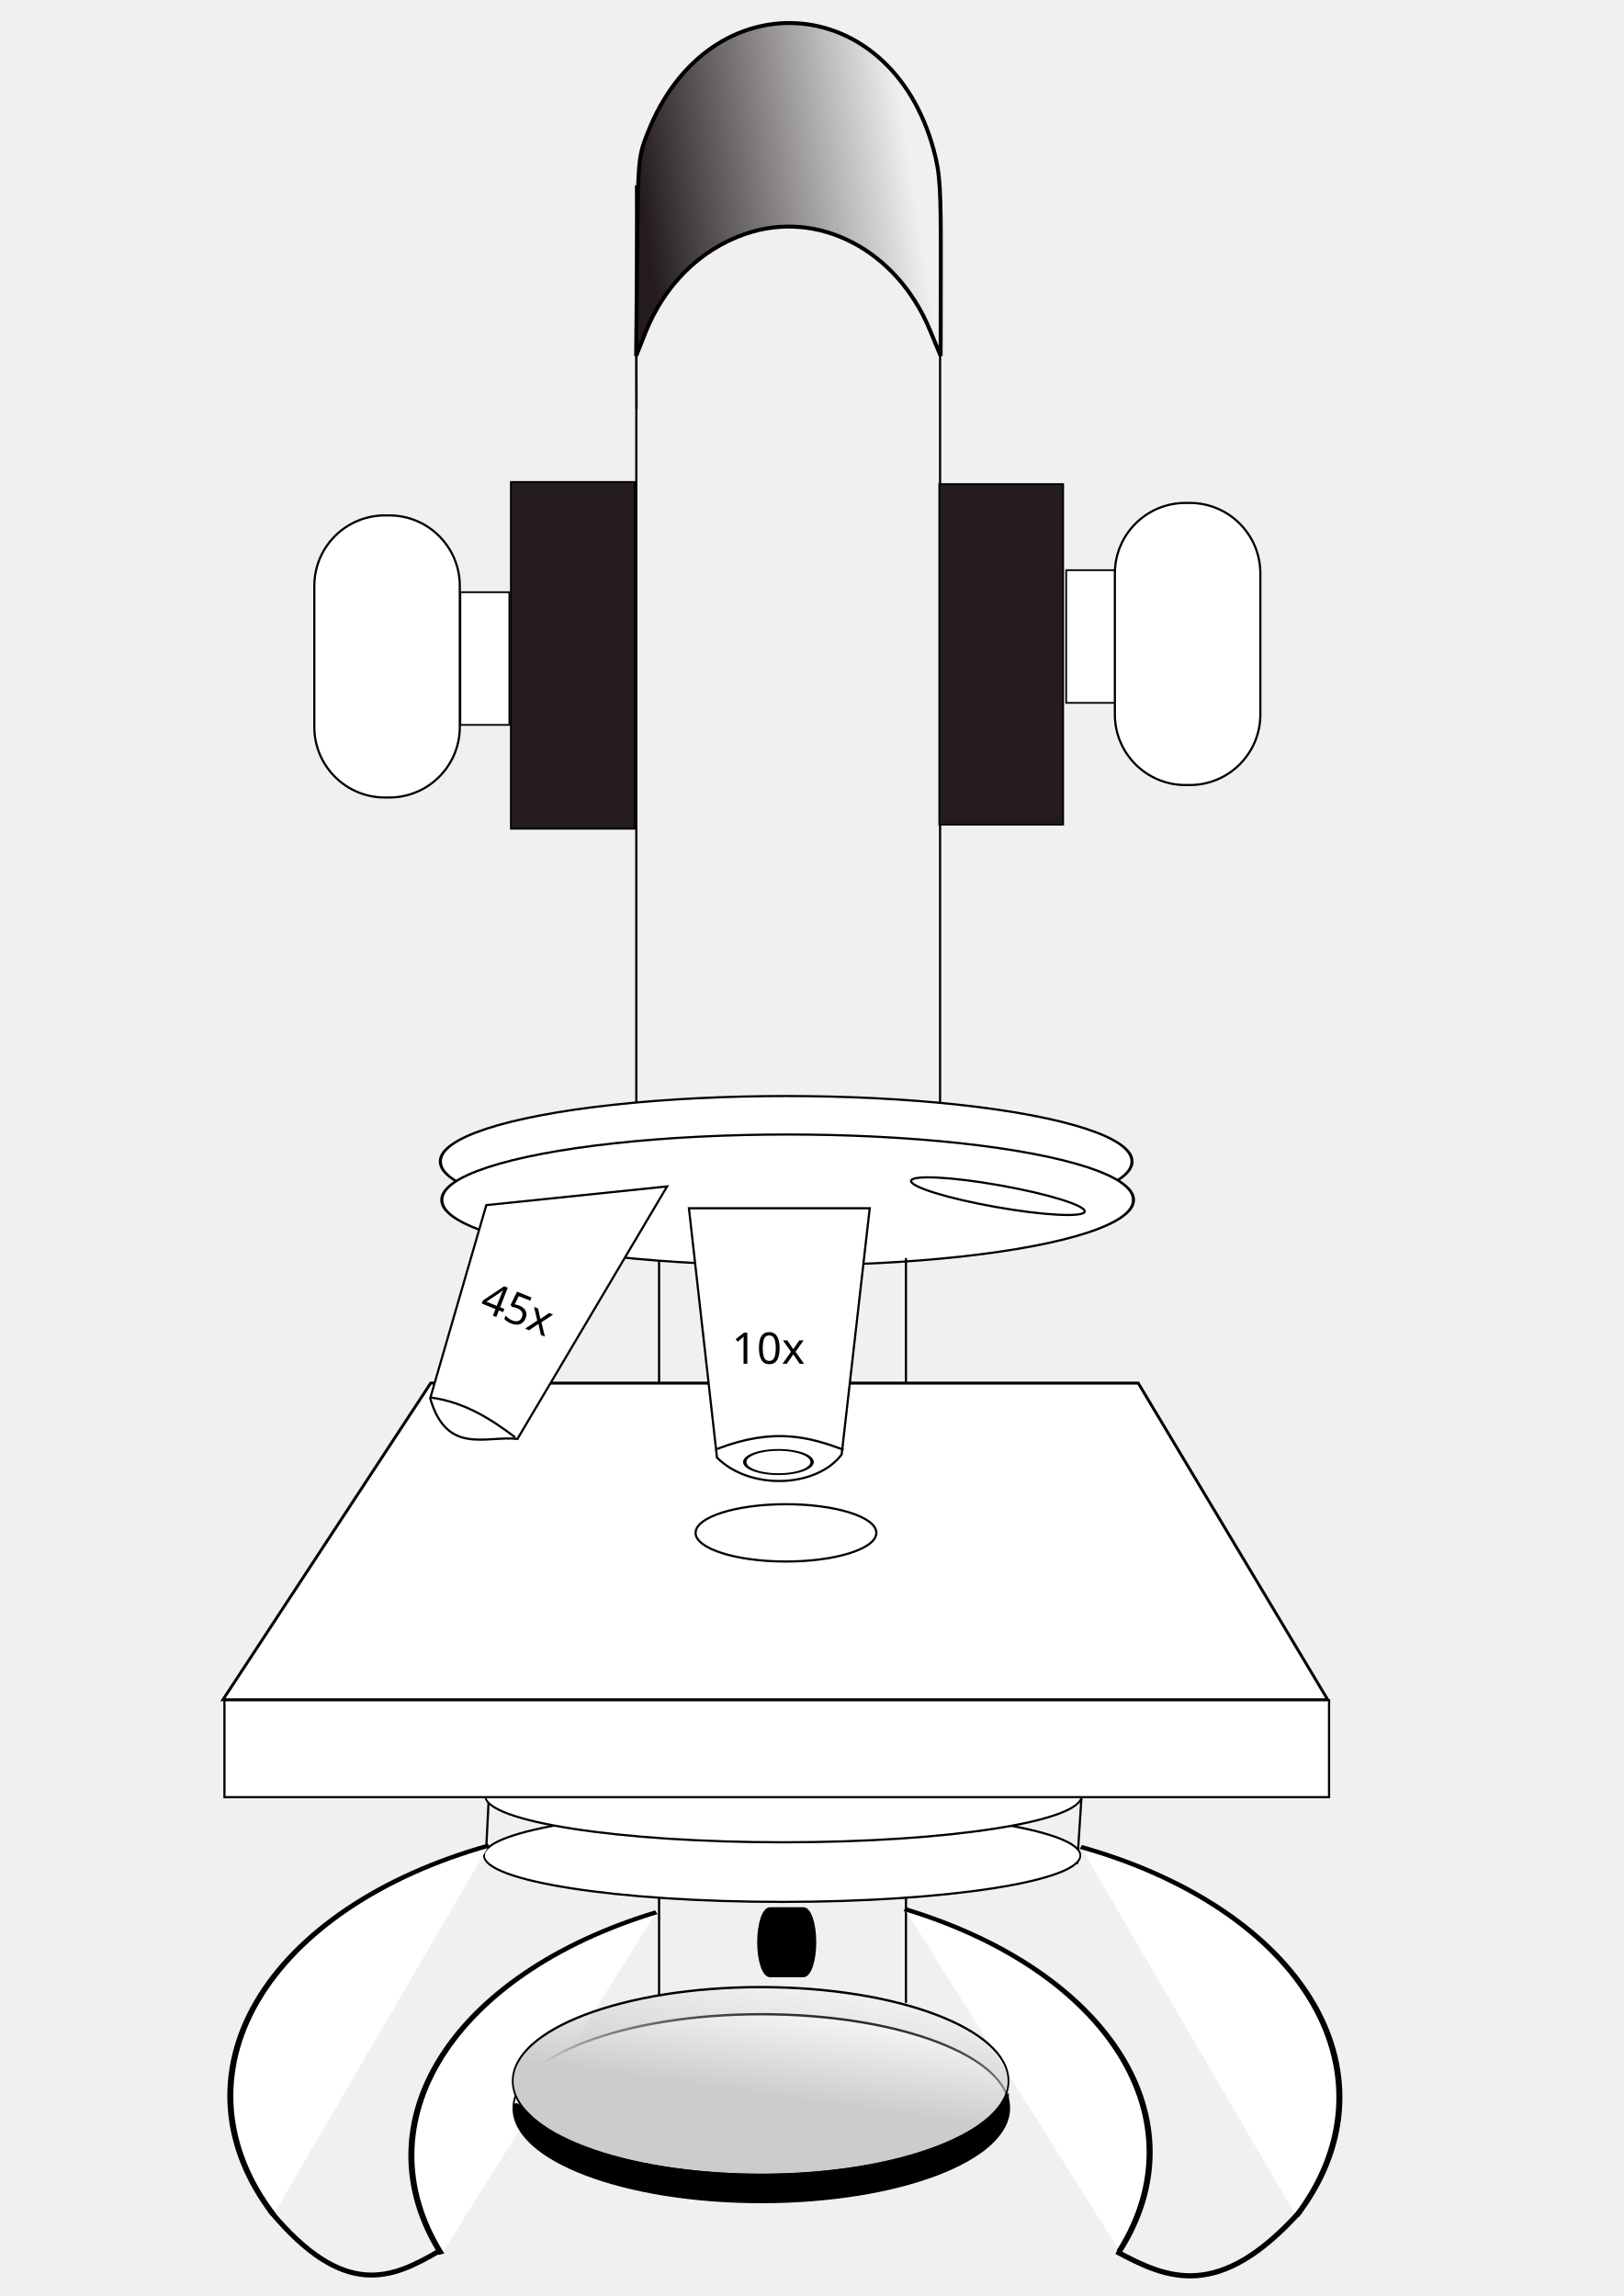
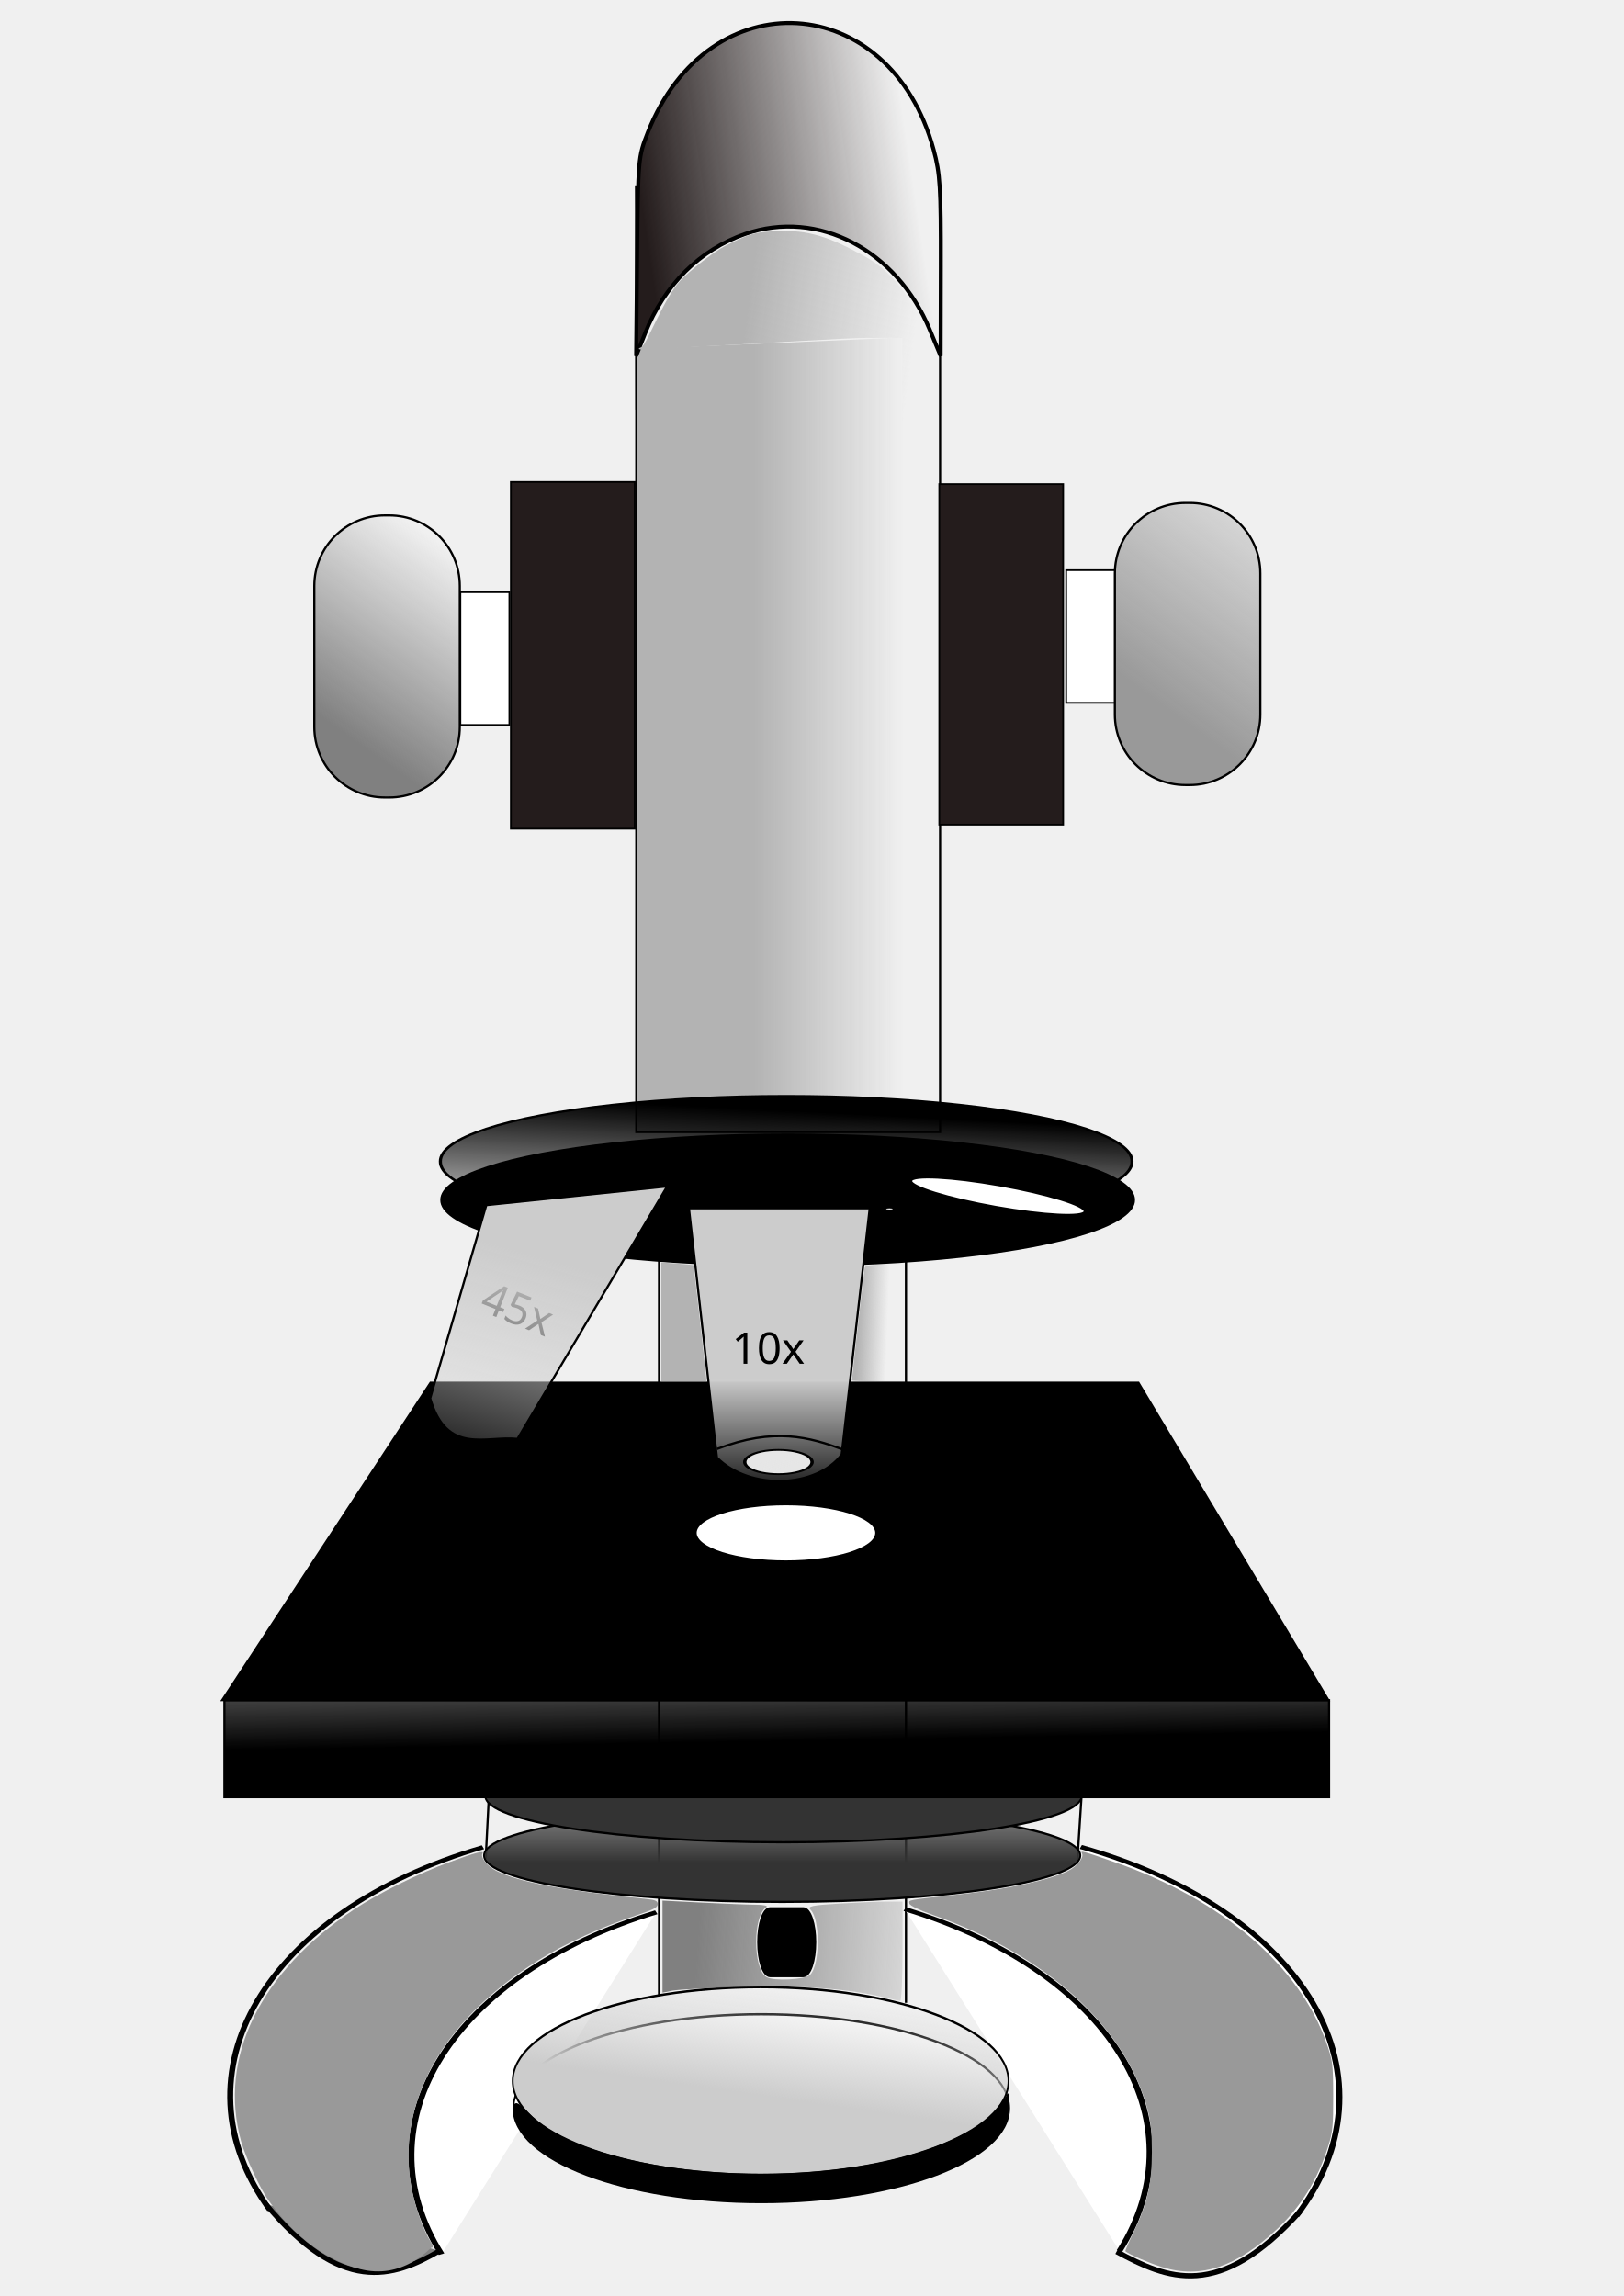
<svg xmlns="http://www.w3.org/2000/svg" xmlns:xlink="http://www.w3.org/1999/xlink" width="744.094" height="1052.362" id="svg5427" version="1.1">
  <defs id="defs5429">
+     <linearGradient id="linearGradient5601">
+       <stop style="stop-color:#808080;stop-opacity:1;" offset="0" id="stop5603" />
+       <stop style="stop-color:#808080;stop-opacity:0;" offset="1" id="stop5605" />
+     </linearGradient>
+     <linearGradient id="linearGradient5591">
+       <stop style="stop-color:#333333;stop-opacity:1;" offset="0" id="stop5593" />
+       <stop style="stop-color:#333333;stop-opacity:0;" offset="1" id="stop5595" />
+     </linearGradient>
+     <linearGradient id="linearGradient5583">
+       <stop style="stop-color:#000000;stop-opacity:1;" offset="0" id="stop5585" />
+       <stop style="stop-color:#000000;stop-opacity:0;" offset="1" id="stop5587" />
+     </linearGradient>
+     <linearGradient id="linearGradient5567">
+       <stop style="stop-color:#b3b3b3;stop-opacity:1;" offset="0" id="stop5569" />
+       <stop style="stop-color:#b3b3b3;stop-opacity:0;" offset="1" id="stop5571" />
+     </linearGradient>
+     <linearGradient id="linearGradient5547">
+       <stop style="stop-color:#e6e6e6;stop-opacity:1;" offset="0" id="stop5549" />
+       <stop style="stop-color:#e6e6e6;stop-opacity:0;" offset="1" id="stop5551" />
+     </linearGradient>
+     <linearGradient id="linearGradient5535">
+       <stop style="stop-color:#cccccc;stop-opacity:1;" offset="0" id="stop5537" />
+       <stop style="stop-color:#cccccc;stop-opacity:0;" offset="1" id="stop5539" />
+     </linearGradient>
+     <linearGradient id="linearGradient5007">
+       <stop style="stop-color:#cccccc;stop-opacity:1;" offset="0" id="stop5009" />
+       <stop style="stop-color:#cccccc;stop-opacity:0;" offset="1" id="stop5011" />
+     </linearGradient>
+     <linearGradient id="linearGradient4991">
+       <stop style="stop-color:#000000;stop-opacity:1;" offset="0" id="stop4993" />
+       <stop style="stop-color:#000000;stop-opacity:0;" offset="1" id="stop4995" />
+     </linearGradient>
+     <linearGradient id="linearGradient4983">
+       <stop style="stop-color:#999999;stop-opacity:1;" offset="0" id="stop4985" />
+       <stop style="stop-color:#999999;stop-opacity:0;" offset="1" id="stop4987" />
+     </linearGradient>
+     <linearGradient id="linearGradient4975">
+       <stop style="stop-color:#808080;stop-opacity:1;" offset="0" id="stop4977" />
+       <stop style="stop-color:#808080;stop-opacity:0;" offset="1" id="stop4979" />
+     </linearGradient>
+     <linearGradient id="linearGradient4967">
+       <stop style="stop-color:#b3b3b3;stop-opacity:1;" offset="0" id="stop4969" />
+       <stop style="stop-color:#b3b3b3;stop-opacity:0;" offset="1" id="stop4971" />
+     </linearGradient>
+     <linearGradient id="linearGradient4945">
+       <stop style="stop-color:#b3b3b3;stop-opacity:1;" offset="0" id="stop4947" />
+       <stop style="stop-color:#b3b3b3;stop-opacity:0;" offset="1" id="stop4949" />
+     </linearGradient>
    <linearGradient id="linearGradient4053">
      <stop style="stop-color:#cccccc;stop-opacity:1;" offset="0" id="stop4055" />
      <stop style="stop-color:#cccccc;stop-opacity:0;" offset="1" id="stop4057" />
    </linearGradient>
    <linearGradient id="linearGradient6154">
      <stop style="stop-color:#241c1c;stop-opacity:1;" offset="0" id="stop6156" />
      <stop style="stop-color:#241c1c;stop-opacity:0;" offset="1" id="stop6158" />
    </linearGradient>
    <linearGradient xlink:href="#linearGradient6154" id="linearGradient6160" x1="299.005" y1="104.839" x2="450.528" y2="76.555" gradientUnits="userSpaceOnUse" gradientTransform="matrix(0.8038138,0,0,1.001363,55.34161,-0.1184096)" />
    <linearGradient xlink:href="#linearGradient4053" id="linearGradient4059" x1="345.996" y1="978.098" x2="350.989" y2="931.575" gradientUnits="userSpaceOnUse" />
+     <linearGradient xlink:href="#linearGradient4945" id="linearGradient4951" x1="345.714" y1="326.648" x2="414.286" y2="326.648" gradientUnits="userSpaceOnUse" />
+     <linearGradient xlink:href="#linearGradient4967" id="linearGradient4973" x1="343.452" y1="135.649" x2="420.223" y2="145.75" gradientUnits="userSpaceOnUse" />
+     <linearGradient xlink:href="#linearGradient4975" id="linearGradient4981" x1="153.543" y1="333.134" x2="209.607" y2="254.342" gradientUnits="userSpaceOnUse" />
+     <linearGradient xlink:href="#linearGradient4983" id="linearGradient4989" x1="530.33" y1="321.517" x2="606.597" y2="217.471" gradientUnits="userSpaceOnUse" />
+     <linearGradient xlink:href="#linearGradient4991" id="linearGradient4997" x1="359.899" y1="530.254" x2="355.282" y2="594.603" gradientUnits="userSpaceOnUse" />
+     <linearGradient xlink:href="#linearGradient5007" id="linearGradient5013" x1="245.467" y1="575.57" x2="213.647" y2="687.192" gradientUnits="userSpaceOnUse" />
+     <linearGradient xlink:href="#linearGradient5535" id="linearGradient5541" x1="354.564" y1="631.634" x2="354.564" y2="690.222" gradientUnits="userSpaceOnUse" />
+     <linearGradient xlink:href="#linearGradient5547" id="linearGradient5553" x1="356.584" y1="673.555" x2="355.069" y2="668.504" gradientUnits="userSpaceOnUse" />
+     <linearGradient xlink:href="#linearGradient5567" id="linearGradient5573" x1="392.949" y1="610.926" x2="406.586" y2="611.431" gradientUnits="userSpaceOnUse" />
+     <linearGradient xlink:href="#linearGradient5583" id="linearGradient5589" x1="352.857" y1="798.076" x2="351.429" y2="712.362" gradientUnits="userSpaceOnUse" />
+     <linearGradient xlink:href="#linearGradient5591" id="linearGradient5597" x1="367.352" y1="844.562" x2="367.352" y2="788.978" gradientUnits="userSpaceOnUse" />
+     <linearGradient xlink:href="#linearGradient5601" id="linearGradient5607" x1="320" y1="885.219" x2="444.286" y2="893.791" gradientUnits="userSpaceOnUse" />
  </defs>
  <g id="layer1">
    <path style="fill:none;stroke:#000000;stroke-width:1;stroke-linecap:butt;stroke-linejoin:miter;stroke-miterlimit:4;stroke-opacity:1;stroke-dasharray:none" d="M 291.722,187.687 291.471,84.948" id="path5562" />
-     <path style="fill:none;stroke:#000000;stroke-width:1;stroke-linecap:butt;stroke-linejoin:miter;stroke-opacity:1;stroke-miterlimit:4;stroke-dasharray:none" d="m 291.604,159.946 0,358.905 139.204,0 0,-364.879" id="path6108" />
+     <path style="fill:url(#linearGradient4951);stroke:#000000;stroke-width:1;stroke-linecap:butt;stroke-linejoin:miter;stroke-opacity:1;stroke-miterlimit:4;stroke-dasharray:none;fill-opacity:1" d="m 291.604,159.946 0,358.905 139.204,0 0,-364.879" id="path6108" />
    <rect style="fill:#241c1c;fill-opacity:1;stroke:#000000;stroke-width:0.808;stroke-miterlimit:4;stroke-opacity:1;stroke-dasharray:none;stroke-dashoffset:0" id="rect6114" width="56.761" height="158.935" x="234.114" y="220.91" />
    <rect style="fill:#241c1c;fill-opacity:1;stroke:#000000;stroke-width:0.8;stroke-miterlimit:4;stroke-opacity:1;stroke-dasharray:none;stroke-dashoffset:0" id="rect6114-3" width="56.768" height="156.085" x="430.444" y="221.886" />
    <path style="fill:url(#linearGradient6160);fill-opacity:1;stroke:#000000;stroke-width:1.813;stroke-miterlimit:4;stroke-opacity:1;stroke-dasharray:none;stroke-dashoffset:0" d="m 291.966,117.632 c 0.433,-45.058 0.483,-45.634 4.911,-56.896 27.759,-70.609 111.115,-65.556 130.99,7.941 2.968,10.976 3.348,17.161 3.278,53.443 l -0.078,41.031 -4.95,-11.954 c -15.215,-36.742 -51.27,-55.484 -84.592,-43.973 -20.734,7.162 -37.135,23.44 -45.886,45.542 l -4.111,10.384 0.438,-45.519 z" id="path6152" />
    <rect style="fill:#ffffff;fill-opacity:1;stroke:#000000;stroke-width:0.788;stroke-miterlimit:4;stroke-opacity:1;stroke-dasharray:none;stroke-dashoffset:0" id="rect6162" width="22.436" height="60.822" x="210.985" y="271.433" />
    <rect style="fill:#ffffff;fill-opacity:1;stroke:#000000;stroke-width:0.788;stroke-miterlimit:4;stroke-opacity:1;stroke-dasharray:none;stroke-dashoffset:0" id="rect6162-1" width="22.436" height="60.821" x="488.604" y="261.333" />
-     <rect style="fill:#ffffff;fill-opacity:1;stroke:#000000;stroke-width:1;stroke-miterlimit:4;stroke-opacity:1;stroke-dasharray:none;stroke-dashoffset:0" id="rect6182" width="66.67" height="129.3" x="144.042" y="236.232" ry="32.325" />
-     <rect style="fill:#ffffff;fill-opacity:1;stroke:#000000;stroke-width:1;stroke-miterlimit:4;stroke-opacity:1;stroke-dasharray:none;stroke-dashoffset:0" id="rect6182-6" width="66.67" height="129.3" x="510.91" y="230.518" ry="32.325" />
-     <path style="fill:#ffffff;fill-rule:evenodd;stroke:#000000;stroke-width:1px;stroke-linecap:butt;stroke-linejoin:miter;stroke-opacity:1" id="path3017" d="m 474.286,553.791 a 111.429,30 0 1 1 -222.857,0 111.429,30 0 1 1 222.857,0 z" transform="matrix(1.422221,0,0,0.9968221,-155.7775,-19.66869)" />
-     <path style="fill:#ffffff;fill-rule:evenodd;stroke:#000000;stroke-width:1px;stroke-linecap:butt;stroke-linejoin:miter;stroke-opacity:1" id="path3017-7" d="m 474.286,553.791 a 111.429,30 0 1 1 -222.857,0 111.429,30 0 1 1 222.857,0 z" transform="matrix(1.422221,0,0,0.9968221,-155.1057,-2.039708)" />
+     <rect style="fill:url(#linearGradient4981);fill-opacity:1;stroke:#000000;stroke-width:1;stroke-miterlimit:4;stroke-opacity:1;stroke-dasharray:none;stroke-dashoffset:0" id="rect6182" width="66.67" height="129.3" x="144.042" y="236.232" ry="32.325" />
+     <rect style="fill:url(#linearGradient4989);fill-opacity:1;stroke:#000000;stroke-width:1;stroke-miterlimit:4;stroke-opacity:1;stroke-dasharray:none;stroke-dashoffset:0" id="rect6182-6" width="66.67" height="129.3" x="510.91" y="230.518" ry="32.325" />
+     <path style="fill:url(#linearGradient4997);fill-rule:evenodd;stroke:#000000;stroke-width:1px;stroke-linecap:butt;stroke-linejoin:miter;stroke-opacity:1;fill-opacity:1" id="path3017" d="m 474.286,553.791 a 111.429,30 0 1 1 -222.857,0 111.429,30 0 1 1 222.857,0 z" transform="matrix(1.422221,0,0,0.9968221,-155.7775,-19.66869)" />
+     <path style="fill:#000000;fill-rule:evenodd;stroke:#000000;stroke-width:1px;stroke-linecap:butt;stroke-linejoin:miter;stroke-opacity:1" id="path3017-7" d="m 474.286,553.791 a 111.429,30 0 1 1 -222.857,0 111.429,30 0 1 1 222.857,0 z" transform="matrix(1.422221,0,0,0.9968221,-155.1057,-2.039708)" />
    <path style="fill:#ffffff;fill-rule:evenodd;stroke:#000000;stroke-width:1px;stroke-linecap:butt;stroke-linejoin:miter;stroke-opacity:1" id="path3034" d="m 509.117,554.357 a 40.406,5.051 0 1 1 -80.812,0 40.406,5.051 0 1 1 80.812,0 z" transform="matrix(0.9846527,0.1745254,-0.1745254,0.9846527,92.543,-79.39375)" />
    <path style="fill:#ffffff" id="path3804" d="m 409.112,554.104 a 1.515,0.253 0 1 1 -3.03,0 1.515,0.253 0 1 1 3.03,0 z" />
    <path style="fill:none;stroke:#000000;stroke-width:1px;stroke-linecap:butt;stroke-linejoin:miter;stroke-opacity:1" d="M 495.653,823.058 493.633,854.372" id="path3852" />
    <path style="fill:none;stroke:#000000;stroke-width:1px;stroke-linecap:butt;stroke-linejoin:miter;stroke-opacity:1" d="m 224.096,822.158 -1.515,29.799" id="path3858" />
    <path style="fill:none;stroke:#000000;stroke-width:1.031px;stroke-linecap:butt;stroke-linejoin:miter;stroke-opacity:1" d="m 302.036,577.622 0,337.327 z" id="path3882" />
    <path style="fill:none;stroke:#000000;stroke-width:1.021px;stroke-linecap:butt;stroke-linejoin:miter;stroke-opacity:1" d="m 415.173,576.602 0,341.388 z" id="path3884" />
-     <path style="fill:#ffffff;stroke:#000000;stroke-width:1.324;stroke-miterlimit:4;stroke-opacity:1" d="m 197.386,633.941 324.233,0 86.848,145.138 -506.312,0 z" id="rect3809" />
-     <path style="fill:#ffffff;stroke:#000000;stroke-width:1;stroke-miterlimit:4;stroke-opacity:1" d="m 315.714,553.791 82.857,0 -12.857,112.857 c -11.429,15.238 -41.905,16.667 -57.143,1.429 z" id="rect3808" />
-     <path style="fill:#ffffff;stroke:#000000;stroke-width:1;stroke-miterlimit:4;stroke-opacity:1" d="m 222.857,552.362 82.857,-8.571 -68.571,115.714 c -14.665,-1.528 -32.369,7.578 -40,-18.571 z" id="rect3805" />
+     <path style="fill:#000000;stroke:#000000;stroke-width:1.324;stroke-miterlimit:4;stroke-opacity:1" d="m 197.386,633.941 324.233,0 86.848,145.138 -506.312,0 z" id="rect3809" />
+     <path style="fill:url(#linearGradient5541);stroke:#000000;stroke-width:1;stroke-miterlimit:4;stroke-opacity:1;fill-opacity:1" d="m 315.714,553.791 82.857,0 -12.857,112.857 c -11.429,15.238 -41.905,16.667 -57.143,1.429 z" id="rect3808" />
    <path style="fill:#ffffff;stroke:#000000;stroke-width:1;stroke-miterlimit:4;stroke-opacity:1;stroke-dasharray:none" id="path3814" d="m 393.959,713.961 a 41.416,13.132 0 1 1 -82.833,0 41.416,13.132 0 1 1 82.833,0 z" transform="translate(7.640622,-11.37955)" />
    <rect style="fill:#000000;stroke:#000000;stroke-width:1.813;stroke-miterlimit:4;stroke-opacity:1;stroke-dasharray:none" id="rect3886" width="25.254" height="30.305" x="347.902" y="875.056" ry="15.152" rx="5.051" />
-     <path style="fill:#ffffff;stroke:#000000;stroke-width:1;stroke-miterlimit:4;stroke-opacity:1;stroke-dasharray:none" id="path3830-1" d="m 539.421,841.24 a 168.695,21.213 0 1 1 -337.391,0 168.695,21.213 0 1 1 337.391,0 z" transform="matrix(0.8100097,0,0,1.002333,58.15587,7.258311)" />
-     <path style="fill:#ffffff;stroke:#000000;stroke-width:1;stroke-miterlimit:4;stroke-opacity:1;stroke-dasharray:none" id="path3830" d="m 539.421,841.24 a 168.695,21.213 0 1 1 -337.391,0 168.695,21.213 0 1 1 337.391,0 z" transform="matrix(0.8100097,0,0,1.002333,58.73487,-20.06169)" />
-     <rect style="fill:#ffffff;stroke:#000000;stroke-width:1.007;stroke-miterlimit:4;stroke-opacity:1;stroke-dasharray:none" id="rect3826" width="506.208" height="44.44" x="102.858" y="779.284" />
+     <path style="fill:url(#linearGradient5597);stroke:#000000;stroke-width:1;stroke-miterlimit:4;stroke-opacity:1;stroke-dasharray:none;fill-opacity:1" id="path3830-1" d="m 539.421,841.24 a 168.695,21.213 0 1 1 -337.391,0 168.695,21.213 0 1 1 337.391,0 z" transform="matrix(0.8100097,0,0,1.002333,58.15587,7.258311)" />
+     <path style="fill:#333333;stroke:#000000;stroke-width:1;stroke-miterlimit:4;stroke-opacity:1;stroke-dasharray:none" id="path3830" d="m 539.421,841.24 a 168.695,21.213 0 1 1 -337.391,0 168.695,21.213 0 1 1 337.391,0 z" transform="matrix(0.8100097,0,0,1.002333,58.73487,-20.06169)" />
+     <rect style="fill:url(#linearGradient5589);stroke:#000000;stroke-width:1.007;stroke-miterlimit:4;stroke-opacity:1;stroke-dasharray:none;fill-opacity:1" id="rect3826" width="506.208" height="44.44" x="102.858" y="779.284" />
    <path style="fill:#ffffff;stroke:#000000;stroke-width:1.813;stroke-miterlimit:4;stroke-opacity:1;stroke-dasharray:none" id="path3898" d="M 140.374,1095.855 A 131.32,119.198 0 0 1 205.073,945.228" transform="matrix(1.521295,0,0,1.04041,-11.21475,-106.9467)" />
    <path style="fill:#ffffff;stroke:#000000;stroke-width:1;stroke-miterlimit:4;stroke-opacity:1;stroke-dasharray:none" id="path3860" d="m 486.429,972.005 a 140.357,39.643 0 1 1 -280.714,0 140.357,39.643 0 1 1 280.714,0 z" transform="matrix(0.8093833,0,0,1.085651,68.78104,-89.00624)" />
    <path style="fill:#ffffff;stroke:#000000;stroke-width:1.813;stroke-miterlimit:4;stroke-opacity:1;stroke-dasharray:none" id="path3898-3" d="M 140.374,1095.855 A 131.32,119.198 0 0 1 205.073,945.228" transform="matrix(-1.521295,0,0,1.04041,726.5884,-108.4144)" />
    <path style="fill:url(#linearGradient4059);stroke:#000000;stroke-width:1;stroke-miterlimit:4;stroke-opacity:1;stroke-dasharray:none;fill-opacity:1" id="path3860-5" d="m 486.429,972.005 a 140.357,39.643 0 1 1 -280.714,0 140.357,39.643 0 1 1 280.714,0 z" transform="matrix(0.8093833,0,0,1.085651,68.45889,-101.4346)" />
-     <path style="fill:#ffffff;stroke:#000000;stroke-width:1.813;stroke-miterlimit:4;stroke-opacity:1;stroke-dasharray:none" id="path3898-9" d="m 144.31,1104.053 a 131.32,119.198 0 0 1 64.917,-160.584" transform="matrix(1.5211,0,0,1.053727,-94.20003,-148.2688)" />
+     <path style="font-size:medium;font-style:normal;font-variant:normal;font-weight:normal;font-stretch:normal;text-indent:0;text-align:start;text-decoration:none;line-height:normal;letter-spacing:normal;word-spacing:normal;text-transform:none;direction:ltr;block-progression:tb;writing-mode:lr-tb;text-anchor:start;baseline-shift:baseline;color:#000000;fill:#000000;fill-opacity:1;fill-rule:nonzero;stroke:none;stroke-width:1.813;marker:none;visibility:visible;display:inline;overflow:visible;enable-background:accumulate;font-family:Sans;-inkscape-font-specification:Sans" d="M 220.81,845.791 C 120.326,875.061 76.266,950.058 122.509,1013.433 l 2.472,-0.856 C 79.45,950.179 122.656,876.432 221.856,847.536 l -1.046,-1.745 z" id="path3898-9" />
    <path style="fill:#ffffff;stroke:#000000;stroke-width:1.813;stroke-miterlimit:4;stroke-opacity:1;stroke-dasharray:none" id="path3898-9-3" d="m 144.31,1104.053 a 131.32,119.198 0 0 1 64.917,-160.584" transform="matrix(-1.5211,0,0,1.053727,813.5537,-147.6214)" />
-     <path style="fill:#ffffff;stroke:#000000;stroke-width:1.813;stroke-miterlimit:4;stroke-opacity:1;stroke-dasharray:none" id="path3960" d="m 683.873,527.083 a 18.183,12.122 0 1 1 -36.365,0 18.183,12.122 0 1 1 36.365,0 z" transform="matrix(0.8483783,0,0,0.4549105,-208.0227,430.3381)" />
+     <path style="fill:#e6e6e6;stroke:#000000;stroke-width:1.813;stroke-miterlimit:4;stroke-opacity:1;stroke-dasharray:none" id="path3960" d="m 683.873,527.083 a 18.183,12.122 0 1 1 -36.365,0 18.183,12.122 0 1 1 36.365,0 z" transform="matrix(0.8483783,0,0,0.4549105,-208.0227,430.3381)" />
    <path style="fill:none;stroke:#000000;stroke-width:1.016px;stroke-linecap:butt;stroke-linejoin:miter;stroke-opacity:1" d="m 328.551,664.141 c 26.206,-10.086 42.504,-5.421 58.055,0.356" id="path3972" />
    <path style="fill:none;stroke:#000000;stroke-width:1px;stroke-linecap:butt;stroke-linejoin:miter;stroke-opacity:1" d="m 197.5,640.576 c 15.155,2.051 27.187,9.565 38.571,18.214" id="path3982" />
-     <path style="fill:none;stroke:#000000;stroke-width:2.295;stroke-linecap:butt;stroke-linejoin:miter;stroke-opacity:1;stroke-miterlimit:4;stroke-dasharray:none" d="m 123.571,1013.077 c 34.499,41.599 56.417,31.074 77.857,18.571" id="path3991" />
+     <path style="fill:#808080;stroke:#000000;stroke-width:2.295;stroke-linecap:butt;stroke-linejoin:miter;stroke-miterlimit:4;stroke-opacity:1;stroke-dasharray:none" d="m 121.786,1010.219 c 34.499,41.599 58.202,33.931 79.643,21.428" id="path3991" />
    <path style="fill:none;stroke:#000000;stroke-width:2.383;stroke-linecap:butt;stroke-linejoin:miter;stroke-miterlimit:4;stroke-opacity:1;stroke-dasharray:none" d="m 595.871,1013.506 c -37.296,41.475 -60.991,30.981 -84.169,18.516" id="path3991-8" />
    <text xml:space="preserve" style="font-size:20px;font-style:normal;font-weight:normal;line-height:125%;letter-spacing:0px;word-spacing:0px;fill:#000000;fill-opacity:1;stroke:none;font-family:Sans" x="420.236" y="472.406" id="text4017" transform="matrix(0.9227995,0.3721818,-0.3670874,0.9356061,0,0)">
      <tspan id="tspan4019" x="420.236" y="472.406"> 45x</tspan>
    </text>
    <text xml:space="preserve" style="font-size:20px;font-style:normal;font-weight:normal;line-height:125%;letter-spacing:0px;word-spacing:0px;fill:#000000;fill-opacity:1;stroke:none;font-family:Sans" x="335.371" y="625.068" id="text4021">
      <tspan id="tspan4025" x="335.371" y="625.068">10x</tspan>
    </text>
    <path style="fill:#000000;stroke:#000000;stroke-width:2.318;stroke-miterlimit:4;stroke-opacity:1;stroke-dasharray:none" d="m 334.897,1007.903 c -47.195,-2.519 -85.365,-15.735 -95.893,-33.202 -1.98,-3.284 -3.505,-9.597 -2.319,-9.595 0.403,8.1e-4 2.943,2.254 5.645,5.008 23.442,23.888 100.822,34.553 161.096,22.203 25.766,-5.279 47.153,-15.234 54.659,-25.44 l 3.081,-4.19 0,3.775 c 0,17.674 -32.375,34.132 -77.782,39.541 -12.447,1.483 -37.744,2.475 -48.487,1.901 l 0,0 z" id="path4043" />
+     <path style="fill:url(#linearGradient4973);fill-opacity:1" d="m 419.181,502.911 -5.556,-0.842 0,-173.612 0,-173.612 -16.668,0.036 c -9.167,0.02 -45.828,2.452 -68.505,3.552 -22.677,1.1 -40.593,3.144 -34.481,0.67 1.144,-0.463 3.686,-6.012 6.881,-12.463 3.194,-6.451 7.042,-13.805 10.796,-17.878 4.332,-4.7 15.959,-13.697 20.582,-15.98 10.684,-5.278 13.121,-6.926 28.362,-6.901 14.609,0.024 25.758,6.379 34.385,10.91 13.675,7.182 21.989,18.69 28.919,34.569 l 5.891,13.498 0,169.75 c 0,134.615 -0.523,169.687 -2.525,169.447 -1.389,-0.166 -5.026,-0.681 -8.081,-1.144 z" id="path4965" />
+     <path style="fill:url(#linearGradient5013);stroke:#000000;stroke-width:1;stroke-miterlimit:4;stroke-opacity:1;fill-opacity:1;opacity:1" d="m 222.857,552.362 82.857,-8.571 -68.571,115.714 c -14.665,-1.528 -32.369,7.578 -40,-18.571 z" id="rect3805" />
+     <path style="fill:url(#linearGradient5553);fill-opacity:1" d="m 353.016,674.46 c -8.812,-0.78 -13.142,-3.862 -8.965,-6.38 5.654,-3.409 22.258,-3.104 26.104,0.479 1.465,1.365 1.304,2.304 -0.597,3.472 -3.384,2.08 -9.816,3.024 -16.541,2.429 z" id="path5545" />
+     <path style="fill:#b3b3b3;fill-opacity:1" d="m 303.014,605.877 0,-27.25 4.419,0.292 c 2.431,0.161 5.776,0.434 7.433,0.607 l 3.014,0.315 2.896,25.506 c 1.593,14.028 2.907,26.018 2.921,26.643 l 0.025,1.136 -10.354,0 -10.354,0 0,-27.25 z" id="path5555" />
+     <path style="fill:url(#linearGradient5573);fill-opacity:1" d="m 390.388,632.748 c -0.009,-0.79 5.621,-50.433 5.838,-51.481 0.263,-1.268 1.34,-1.443 11.97,-1.952 l 6.44,-0.308 0,27.06 0,27.06 -12.122,0 c -6.667,0 -12.124,-0.17 -12.126,-0.379 z" id="path5557" />
+     <path style="fill:url(#linearGradient5607);fill-opacity:1" d="m 406.465,915.761 c -17.23,-4.236 -38.675,-5.901 -65.714,-5.103 -15.321,0.452 -29.946,1.237 -32.5,1.743 l -4.643,0.92 0,-21.097 0,-21.097 18.214,0.929 c 10.018,0.511 21.107,0.941 24.643,0.957 3.536,0.015 5.665,0.513 4.732,1.106 -6.223,3.957 -6.223,28.084 0,32.041 3.164,2.012 17.787,1.257 20.081,-1.038 4.52,-4.52 4.667,-25.299 0.21,-29.755 -1.647,-1.647 0.396,-2.093 13.164,-2.874 8.313,-0.509 18.228,-0.925 22.034,-0.925 l 6.921,0 0,22.857 c 0,12.571 -0.482,22.791 -1.071,22.711 -0.589,-0.08 -3.321,-0.699 -6.071,-1.375 l 0,0 z" id="path5599" />
+     <path style="fill:#999999;fill-opacity:1" d="m 532.736,1039.155 c -6.123,-1.895 -15.351,-5.862 -16.994,-7.304 -0.18,-0.158 1.521,-4.104 3.779,-8.769 6.185,-12.779 8.334,-22.206 8.355,-36.657 0.013,-9.007 -0.507,-14.093 -2.025,-19.792 -10.014,-37.61 -46.623,-70.757 -98.162,-88.88 -6.609,-2.324 -10.733,-4.32 -10.928,-5.29 -0.343,-1.709 -1.676,-1.468 23.546,-4.258 22.325,-2.469 40.912,-6.515 49.23,-10.715 4.181,-2.111 7.399,-6.207 6.289,-8.004 -0.885,-1.431 0.324,-1.102 15.697,4.273 48.562,16.981 83.965,47.297 96.315,82.474 2.911,8.292 3.084,9.64 3.133,24.433 0.046,13.696 -0.245,16.602 -2.316,23.198 -4.707,14.989 -12.272,27.287 -23.026,37.432 -18.811,17.746 -35.289,23.31 -52.893,17.86 z" id="path5614" />
+     <path style="fill:#999999;fill-opacity:1" d="m 164.614,1039.901 c -25.854,-7.06 -40.512,-30.056 -41.535,-31.397 -3.478,-4.556 -10.544,-19.722 -12.551,-26.937 -10.653,-38.288 8.539,-77.686 51.857,-106.458 11.067,-7.351 29.427,-16.429 44.073,-21.792 11.665,-4.272 15.58,-5.278 14.645,-3.764 -1.073,1.737 2.214,5.858 6.331,7.936 10.313,5.207 30.72,9.035 68.676,12.881 4.288,0.435 5.303,0.894 5.303,2.402 0,1.44 -1.898,2.49 -8.334,4.612 -17.005,5.606 -33.721,13.199 -46.183,20.978 -50.397,31.459 -70.487,75.869 -54.062,119.507 1.348,3.581 3.146,7.504 3.997,8.719 1.677,2.394 1.989,3.846 0.789,3.664 -0.417,-0.063 -13.108,15.083 -33.004,9.65 z" id="path5616" />
  </g>
</svg>
